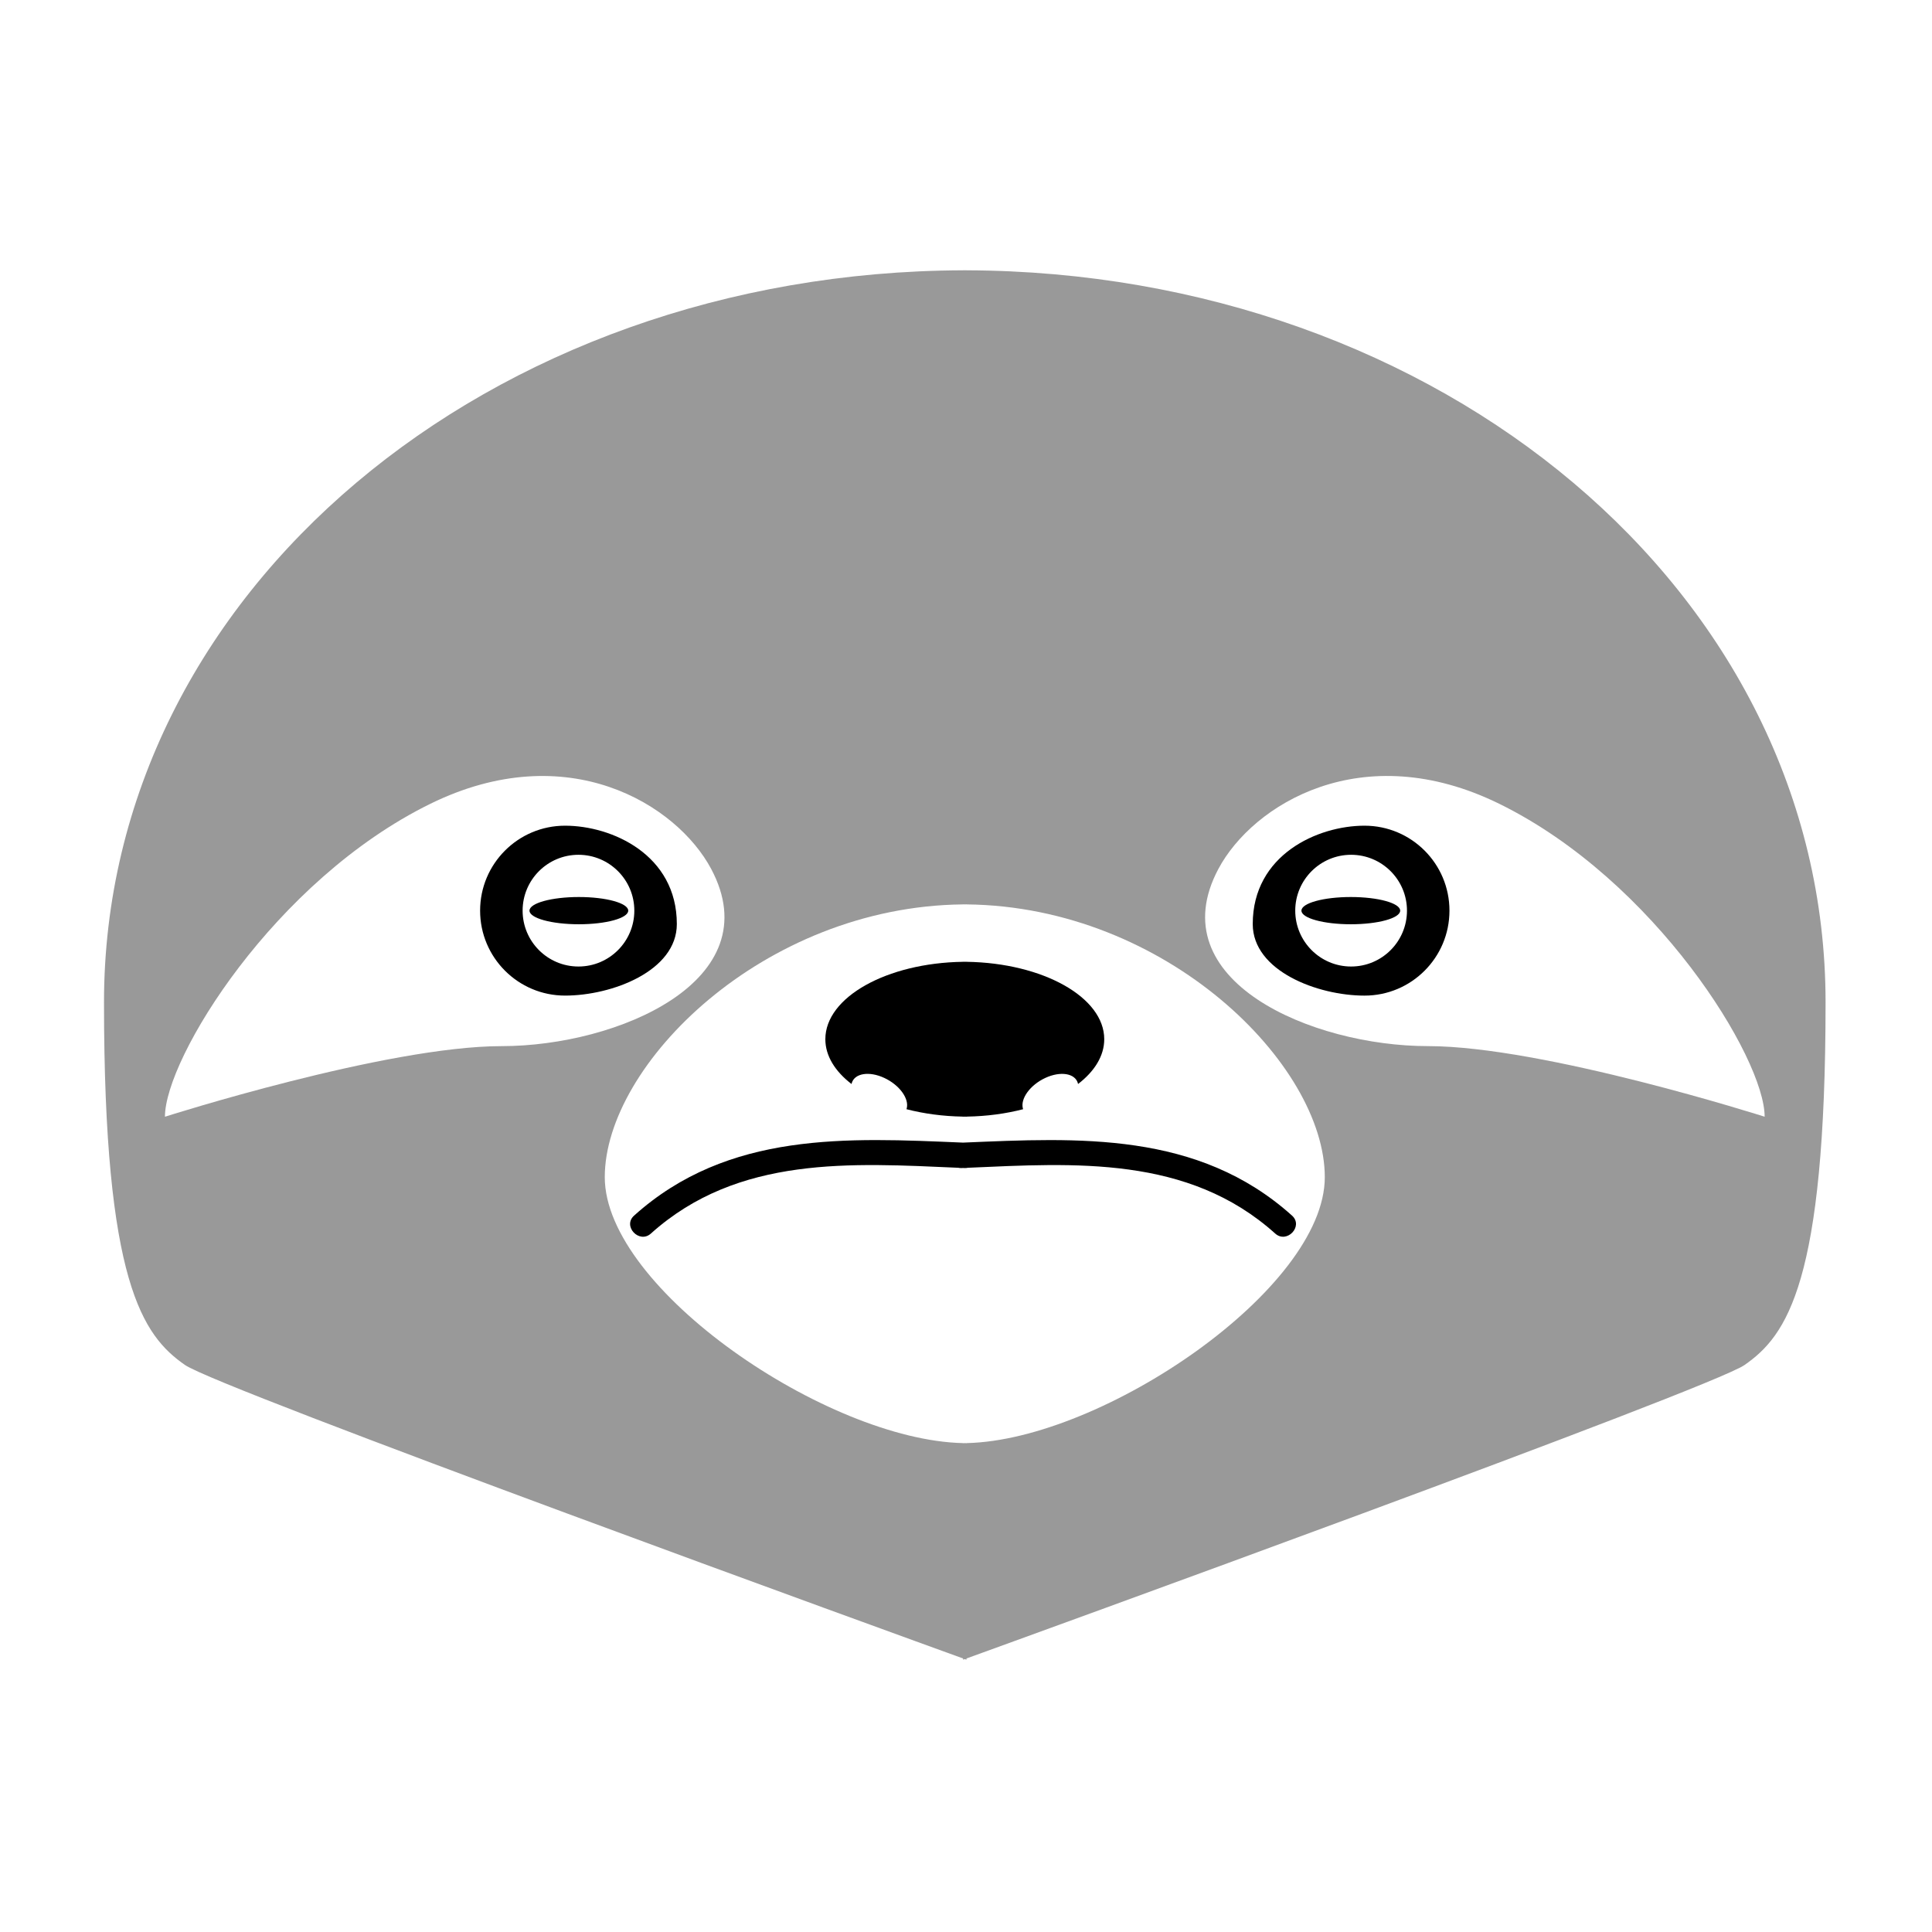
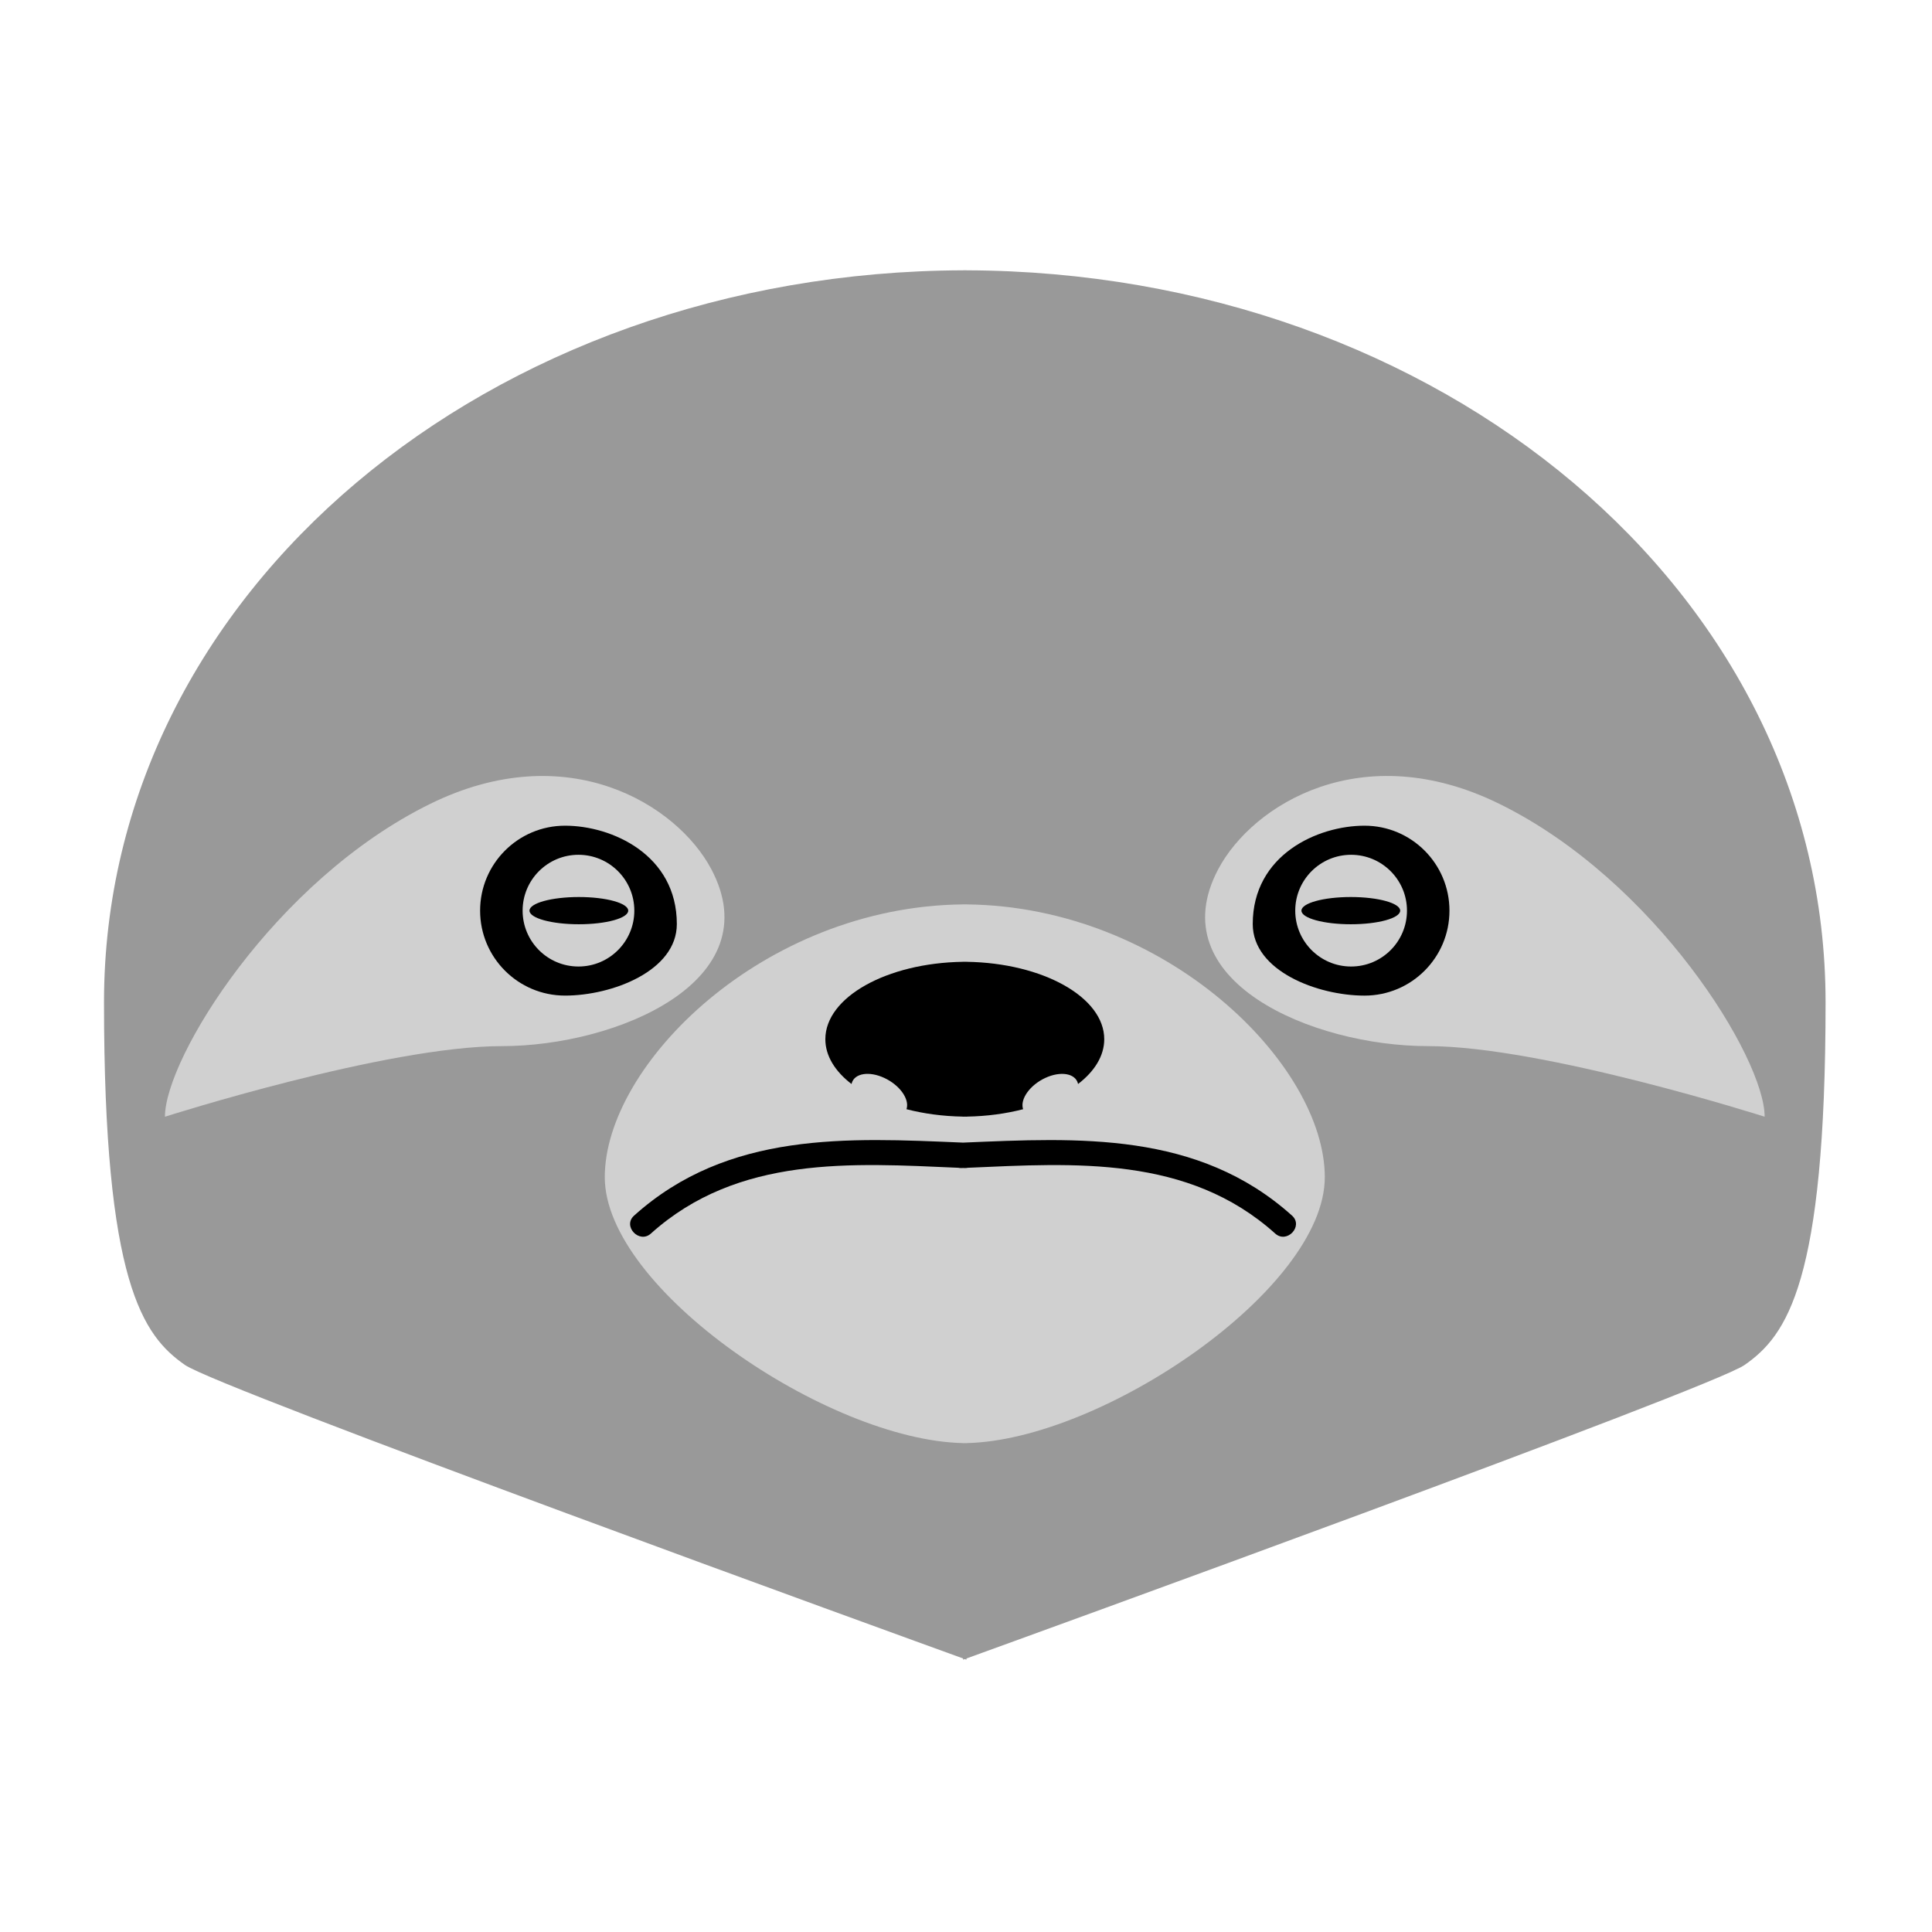
<svg xmlns="http://www.w3.org/2000/svg" version="1.1" x="0px" y="0px" viewBox="-.14 -6.2 101 101" enable-background="new 78 61 101 101" xml:space="preserve">
  <g>
+     <ellipse ry="29.966" rx="44.153" id="svg_10" cy="46.091" cx="49.653" fill="#d0d0d0" />
    <g id="svg_1">
-       <path id="svg_2" d="m50.404,44.081l0,-0.003c-0.036,0 -0.072,0.001 -0.107,0.001c-0.036,0 -0.072,-0.001 -0.108,-0.001l0,0.003c-3.974,0.062 -7.182,1.85 -7.182,4.046c0,0.873 0.509,1.682 1.37,2.343c0.003,-0.015 0.005,-0.029 0.009,-0.044c0.148,-0.52 0.911,-0.644 1.704,-0.274c0.793,0.368 1.316,1.089 1.167,1.608c-0.002,0.01 -0.006,0.018 -0.009,0.026c0.897,0.232 1.893,0.37 2.942,0.387l0,0.004c0.036,0 0.072,-0.002 0.108,-0.002c0.036,0 0.071,0.002 0.107,0.002l0,-0.004c1.05,-0.017 2.045,-0.154 2.942,-0.387c-0.003,-0.009 -0.007,-0.017 -0.01,-0.026c-0.148,-0.52 0.375,-1.239 1.167,-1.608c0.794,-0.369 1.557,-0.245 1.704,0.274c0.004,0.015 0.006,0.029 0.009,0.044c0.861,-0.661 1.37,-1.47 1.37,-2.343c0,-2.196 -3.208,-3.984 -7.183,-4.046z" />
-       <path id="svg_3" d="m50.385,7.931l0,-0.002c-0.029,0 -0.059,0.001 -0.088,0.001c-0.03,0 -0.06,-0.001 -0.089,-0.001l0,0.002c-24.723,0.08 -44.911,16.787 -44.911,38.27c0,14.65 2.026,17.419 4.232,18.956c1.778,1.239 37.837,14.314 40.679,15.344l0,0.063c0,0 0.031,-0.011 0.089,-0.031c0.058,0.021 0.088,0.031 0.088,0.031l0,-0.063c2.841,-1.029 38.901,-14.104 40.678,-15.344c2.206,-1.537 4.233,-4.306 4.233,-18.956c0.001,-21.483 -20.187,-38.19 -44.911,-38.27zm-41.902,44.249c0,-3.054 5.712,-12.353 13.876,-16.36c7.163,-3.517 12.883,0.035 14.679,3.404c3.116,5.846 -4.902,9.265 -10.95,9.265s-17.605,3.691 -17.605,3.691zm41.921,17.061l0,0.004c-0.035,0 -0.072,-0.002 -0.107,-0.002c-0.036,0 -0.073,0.002 -0.108,0.002l0,-0.004c-7.069,-0.158 -18.713,-8.047 -18.713,-13.902c0,-5.874 8.277,-14.146 18.713,-14.259l0,-0.003c0.036,0 0.072,0.002 0.108,0.002c0.036,0 0.071,-0.002 0.107,-0.002l0,0.003c10.437,0.113 18.713,8.385 18.713,14.259c0,5.855 -11.643,13.744 -18.713,13.902zm24.101,-20.753c-6.048,0 -14.065,-3.419 -10.95,-9.265c1.796,-3.369 7.516,-6.921 14.68,-3.404c8.164,4.008 13.876,13.307 13.876,16.36c-0.001,0.001 -11.559,-3.691 -17.606,-3.691z" fill="#999999" />
-       <path id="svg_4" d="m5.297,49.126" stroke-miterlimit="10" stroke-width="5" stroke="#000000" fill="none" />
-       <path id="svg_5" d="m71.193,36.965c-2.452,0 -5.843,1.521 -5.843,5.143c0,2.453 3.391,3.74 5.843,3.74c2.453,0 4.441,-1.988 4.441,-4.441c0.001,-2.453 -1.987,-4.442 -4.441,-4.442zm-0.701,7.362c-1.612,0 -2.92,-1.308 -2.92,-2.921c0,-1.612 1.308,-2.92 2.92,-2.92c1.613,0 2.921,1.308 2.921,2.92c0,1.613 -1.307,2.921 -2.921,2.921z" />
-       <path fill="black" id="svg_7" d="m66.525,58.287c-4.556,-4.096 -10.505,-3.68 -16.071,-3.439c-0.049,0.011 -0.102,0.017 -0.159,0.015c-0.03,-0.001 -0.059,-0.002 -0.089,-0.004c-0.03,0.002 -0.06,0.003 -0.089,0.004c-0.058,0.002 -0.11,-0.004 -0.159,-0.015c-5.566,-0.242 -11.516,-0.656 -16.071,3.439c-0.609,0.549 -1.493,-0.385 -0.879,-0.938c4.919,-4.423 11.175,-4.07 17.198,-3.816c6.023,-0.254 12.278,-0.606 17.198,3.816c0.614,0.552 -0.27,1.486 -0.879,0.938z" />
-       <path id="svg_8" d="m95.297,49.126" stroke-miterlimit="10" stroke-width="5" stroke="#000000" fill="none" />
-       <path fill="black" id="svg_9" d="m29.4,36.965c-2.453,0 -4.441,1.989 -4.441,4.441c0,2.453 1.988,4.441 4.441,4.441c2.453,0 5.843,-1.287 5.843,-3.74c0,-3.621 -3.39,-5.142 -5.843,-5.142zm0.701,7.362c-1.613,0 -2.92,-1.308 -2.92,-2.921c0,-1.612 1.308,-2.92 2.92,-2.92s2.92,1.308 2.92,2.92c0,1.613 -1.307,2.921 -2.92,2.921z" />
-       <ellipse ry="0.712" rx="2.581" id="svg_11" cy="41.406" cx="30.121" stroke-linecap="null" stroke-linejoin="null" stroke-dasharray="null" stroke-width="null" fill="black" />
-       <ellipse id="svg_14" ry="0.712" rx="2.581" cy="41.406" cx="70.477" stroke-linecap="null" stroke-linejoin="null" stroke-dasharray="null" stroke-width="null" fill="black" />
+       <path d="m50.404,44.081l0,-0.003c-0.036,0 -0.072,0.001 -0.107,0.001c-0.036,0 -0.072,-0.001 -0.108,-0.001l0,0.003c-3.974,0.062 -7.182,1.85 -7.182,4.046c0,0.873 0.509,1.682 1.37,2.343c0.003,-0.015 0.005,-0.029 0.009,-0.044c0.148,-0.52 0.911,-0.644 1.704,-0.274c0.793,0.368 1.316,1.089 1.167,1.608c-0.002,0.01 -0.006,0.018 -0.009,0.026c0.897,0.232 1.893,0.37 2.942,0.387l0,0.004c0.036,0 0.072,-0.002 0.108,-0.002c0.036,0 0.071,0.002 0.107,0.002l0,-0.004c1.05,-0.017 2.045,-0.154 2.942,-0.387c-0.003,-0.009 -0.007,-0.017 -0.01,-0.026c-0.148,-0.52 0.375,-1.239 1.167,-1.608c0.794,-0.369 1.557,-0.245 1.704,0.274c0.004,0.015 0.006,0.029 0.009,0.044c0.861,-0.661 1.37,-1.47 1.37,-2.343c0,-2.196 -3.208,-3.984 -7.183,-4.046z" id="svg_2" />
+       <path fill="#999999" d="m50.385,7.931l0,-0.002c-0.029,0 -0.059,0.001 -0.088,0.001c-0.03,0 -0.06,-0.001 -0.089,-0.001l0,0.002c-24.723,0.08 -44.911,16.787 -44.911,38.27c0,14.65 2.026,17.419 4.232,18.956c1.778,1.239 37.837,14.314 40.679,15.344l0,0.063c0,0 0.031,-0.011 0.089,-0.031c0.058,0.021 0.088,0.031 0.088,0.031l0,-0.063c2.841,-1.029 38.901,-14.104 40.678,-15.344c2.206,-1.537 4.233,-4.306 4.233,-18.956c0.001,-21.483 -20.187,-38.19 -44.911,-38.27l0,0zm-41.902,44.249c0,-3.054 5.712,-12.353 13.876,-16.36c7.163,-3.517 12.883,0.035 14.679,3.404c3.116,5.846 -4.902,9.265 -10.95,9.265s-17.605,3.691 -17.605,3.691zm41.921,17.061l0,0.004c-0.035,0 -0.072,-0.002 -0.107,-0.002c-0.036,0 -0.073,0.002 -0.108,0.002l0,-0.004c-7.069,-0.158 -18.713,-8.047 -18.713,-13.902c0,-5.874 8.277,-14.146 18.713,-14.259l0,-0.003c0.036,0 0.072,0.002 0.108,0.002c0.036,0 0.071,-0.002 0.107,-0.002l0,0.003c10.437,0.113 18.713,8.385 18.713,14.259c0,5.855 -11.643,13.744 -18.713,13.902zm24.101,-20.753c-6.048,0 -14.065,-3.419 -10.95,-9.265c1.796,-3.369 7.516,-6.921 14.68,-3.404c8.164,4.008 13.876,13.307 13.876,16.36c-0.001,0.001 -11.559,-3.691 -17.606,-3.691z" id="svg_3" />
+       <path fill="none" stroke="#000000" stroke-width="5" stroke-miterlimit="10" d="m5.297,49.126" id="svg_4" />
+       <path d="m71.193,36.965c-2.452,0 -5.843,1.521 -5.843,5.143c0,2.453 3.391,3.74 5.843,3.74c2.453,0 4.441,-1.988 4.441,-4.441c0.001,-2.453 -1.987,-4.442 -4.441,-4.442zm-0.701,7.362c-1.612,0 -2.92,-1.308 -2.92,-2.921c0,-1.612 1.308,-2.92 2.92,-2.92c1.613,0 2.921,1.308 2.921,2.92c0,1.613 -1.307,2.921 -2.921,2.921z" id="svg_5" />
+       <path d="m66.525,58.287c-4.556,-4.096 -10.505,-3.68 -16.071,-3.439c-0.049,0.011 -0.102,0.017 -0.159,0.015c-0.03,-0.001 -0.059,-0.002 -0.089,-0.004c-0.03,0.002 -0.06,0.003 -0.089,0.004c-0.058,0.002 -0.11,-0.004 -0.159,-0.015c-5.566,-0.242 -11.516,-0.656 -16.071,3.439c-0.609,0.549 -1.493,-0.385 -0.879,-0.938c4.919,-4.423 11.175,-4.07 17.198,-3.816c6.023,-0.254 12.278,-0.606 17.198,3.816c0.614,0.552 -0.27,1.486 -0.879,0.938z" id="svg_7" fill="black" />
+       <path fill="none" stroke="#000000" stroke-width="5" stroke-miterlimit="10" d="m95.297,49.126" id="svg_8" />
+       <path d="m29.4,36.965c-2.453,0 -4.441,1.989 -4.441,4.441c0,2.453 1.988,4.441 4.441,4.441c2.453,0 5.843,-1.287 5.843,-3.74c0,-3.621 -3.39,-5.142 -5.843,-5.142l0,0zm0.701,7.362c-1.613,0 -2.92,-1.308 -2.92,-2.921c0,-1.612 1.308,-2.92 2.92,-2.92s2.92,1.308 2.92,2.92c0,1.613 -1.307,2.921 -2.92,2.921z" id="svg_9" fill="black" />
+       <ellipse fill="black" stroke-width="null" stroke-dasharray="null" stroke-linejoin="null" stroke-linecap="null" cx="30.121" cy="41.406" id="svg_11" rx="2.581" ry="0.712" />
+       <ellipse fill="black" stroke-width="null" stroke-dasharray="null" stroke-linejoin="null" stroke-linecap="null" cx="70.477" cy="41.406" rx="2.581" ry="0.712" id="svg_14" />
    </g>
  </g>
</svg>
